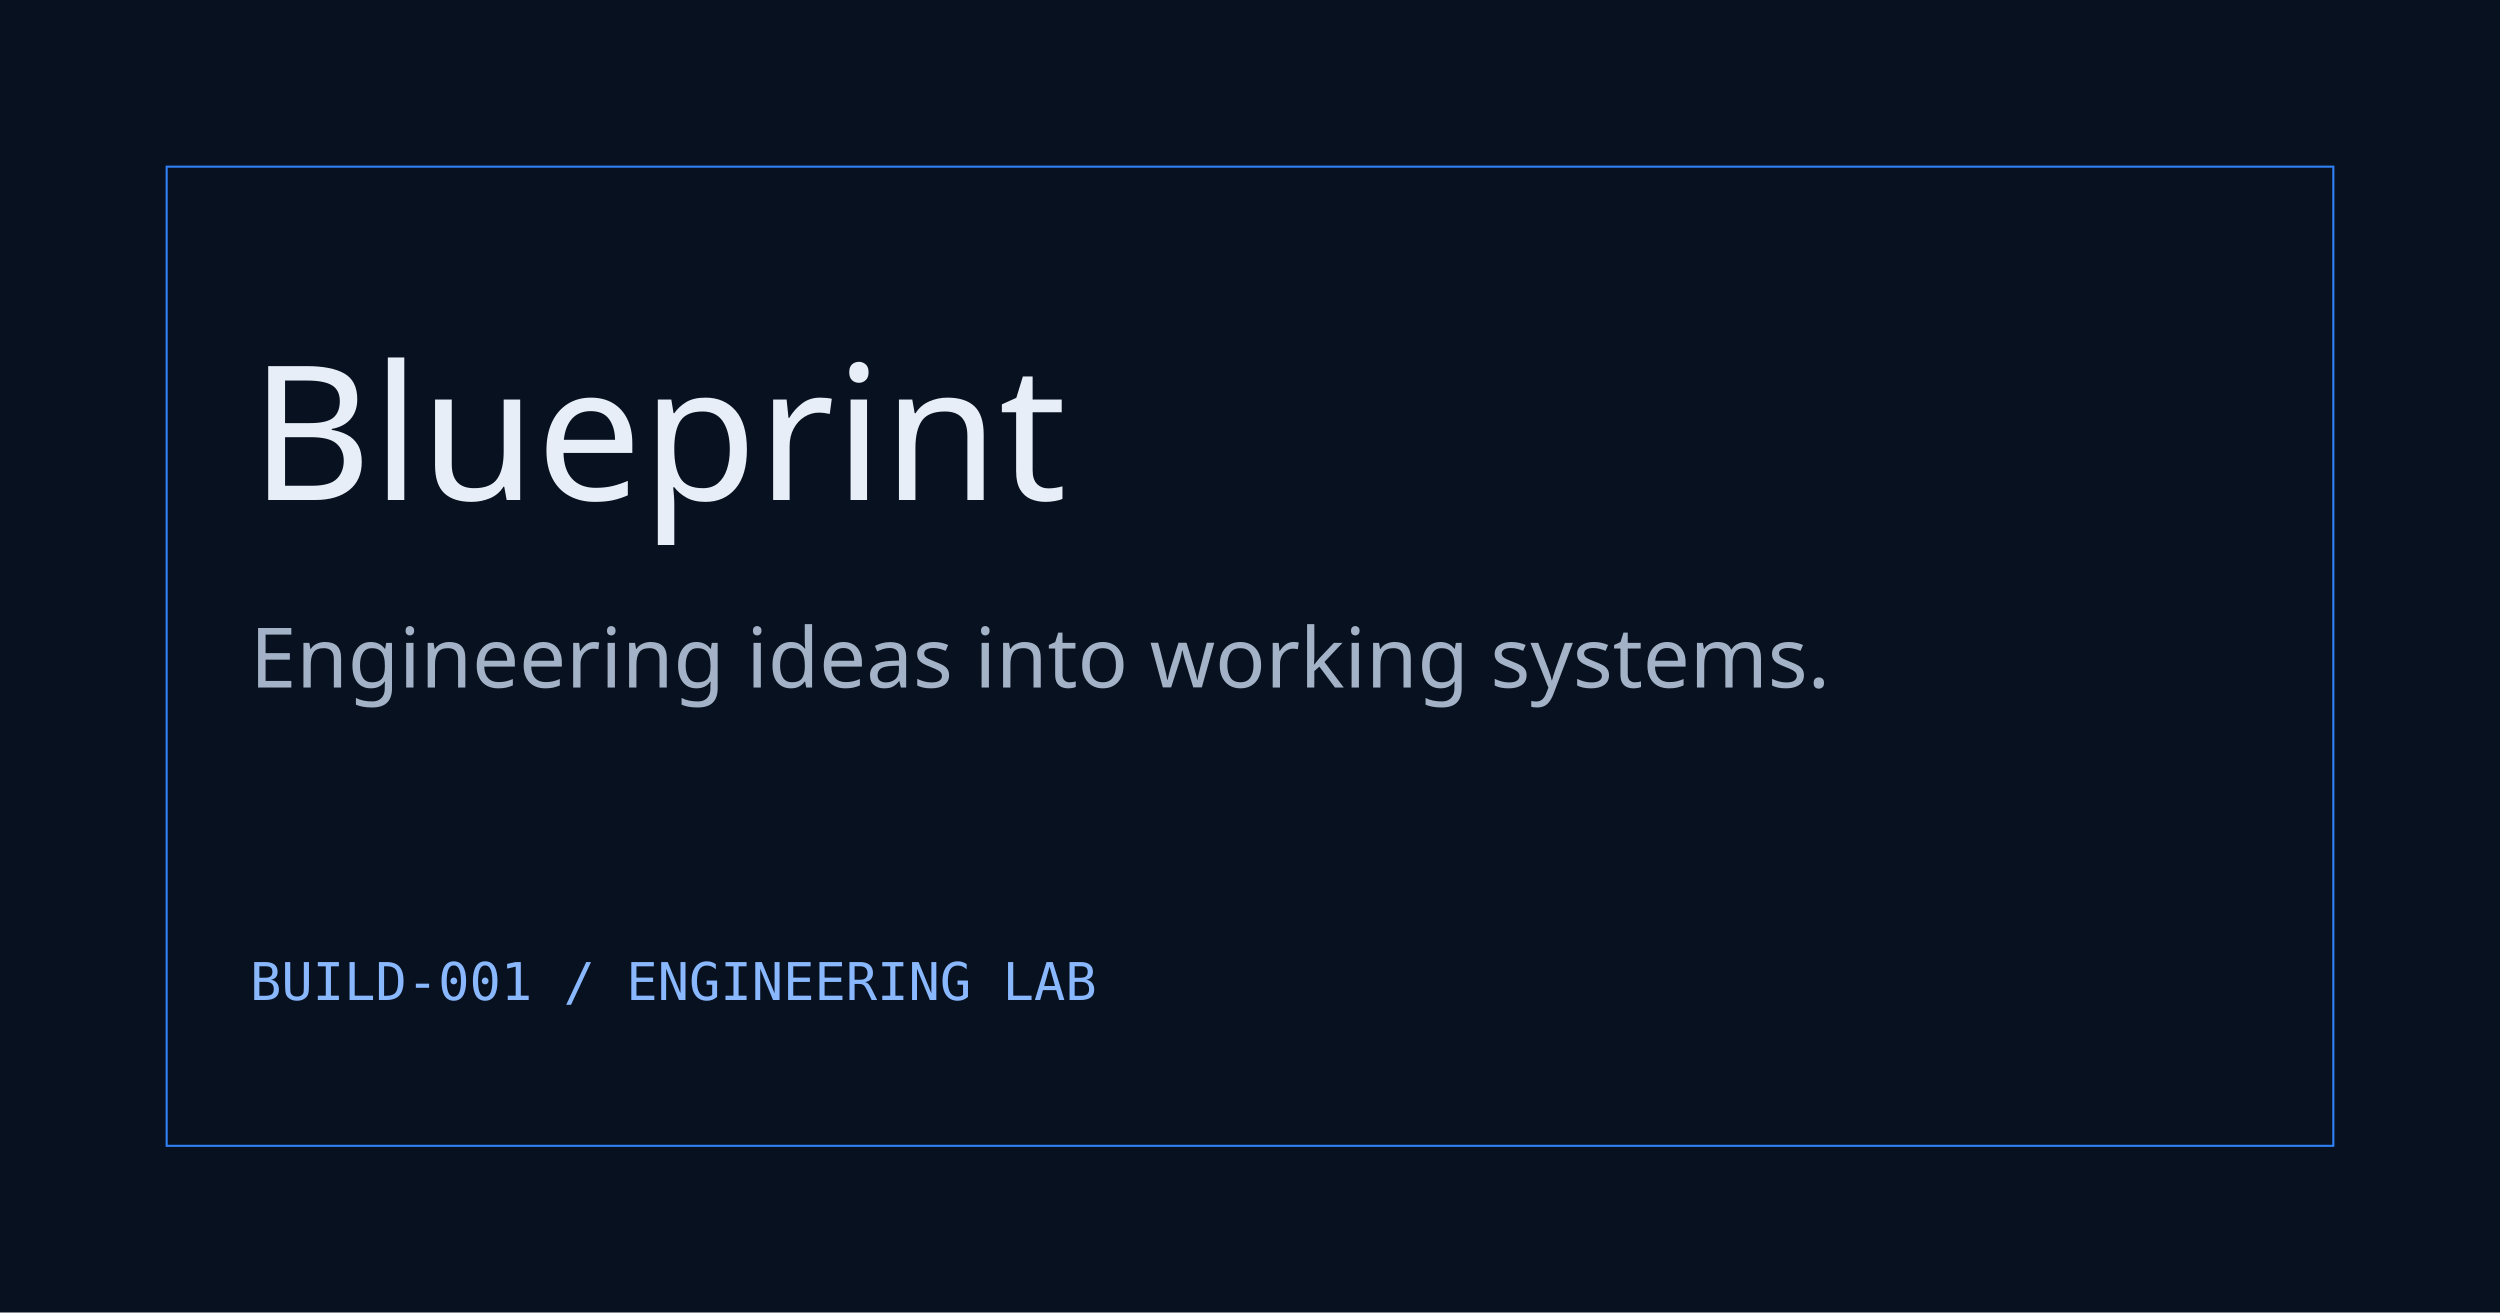
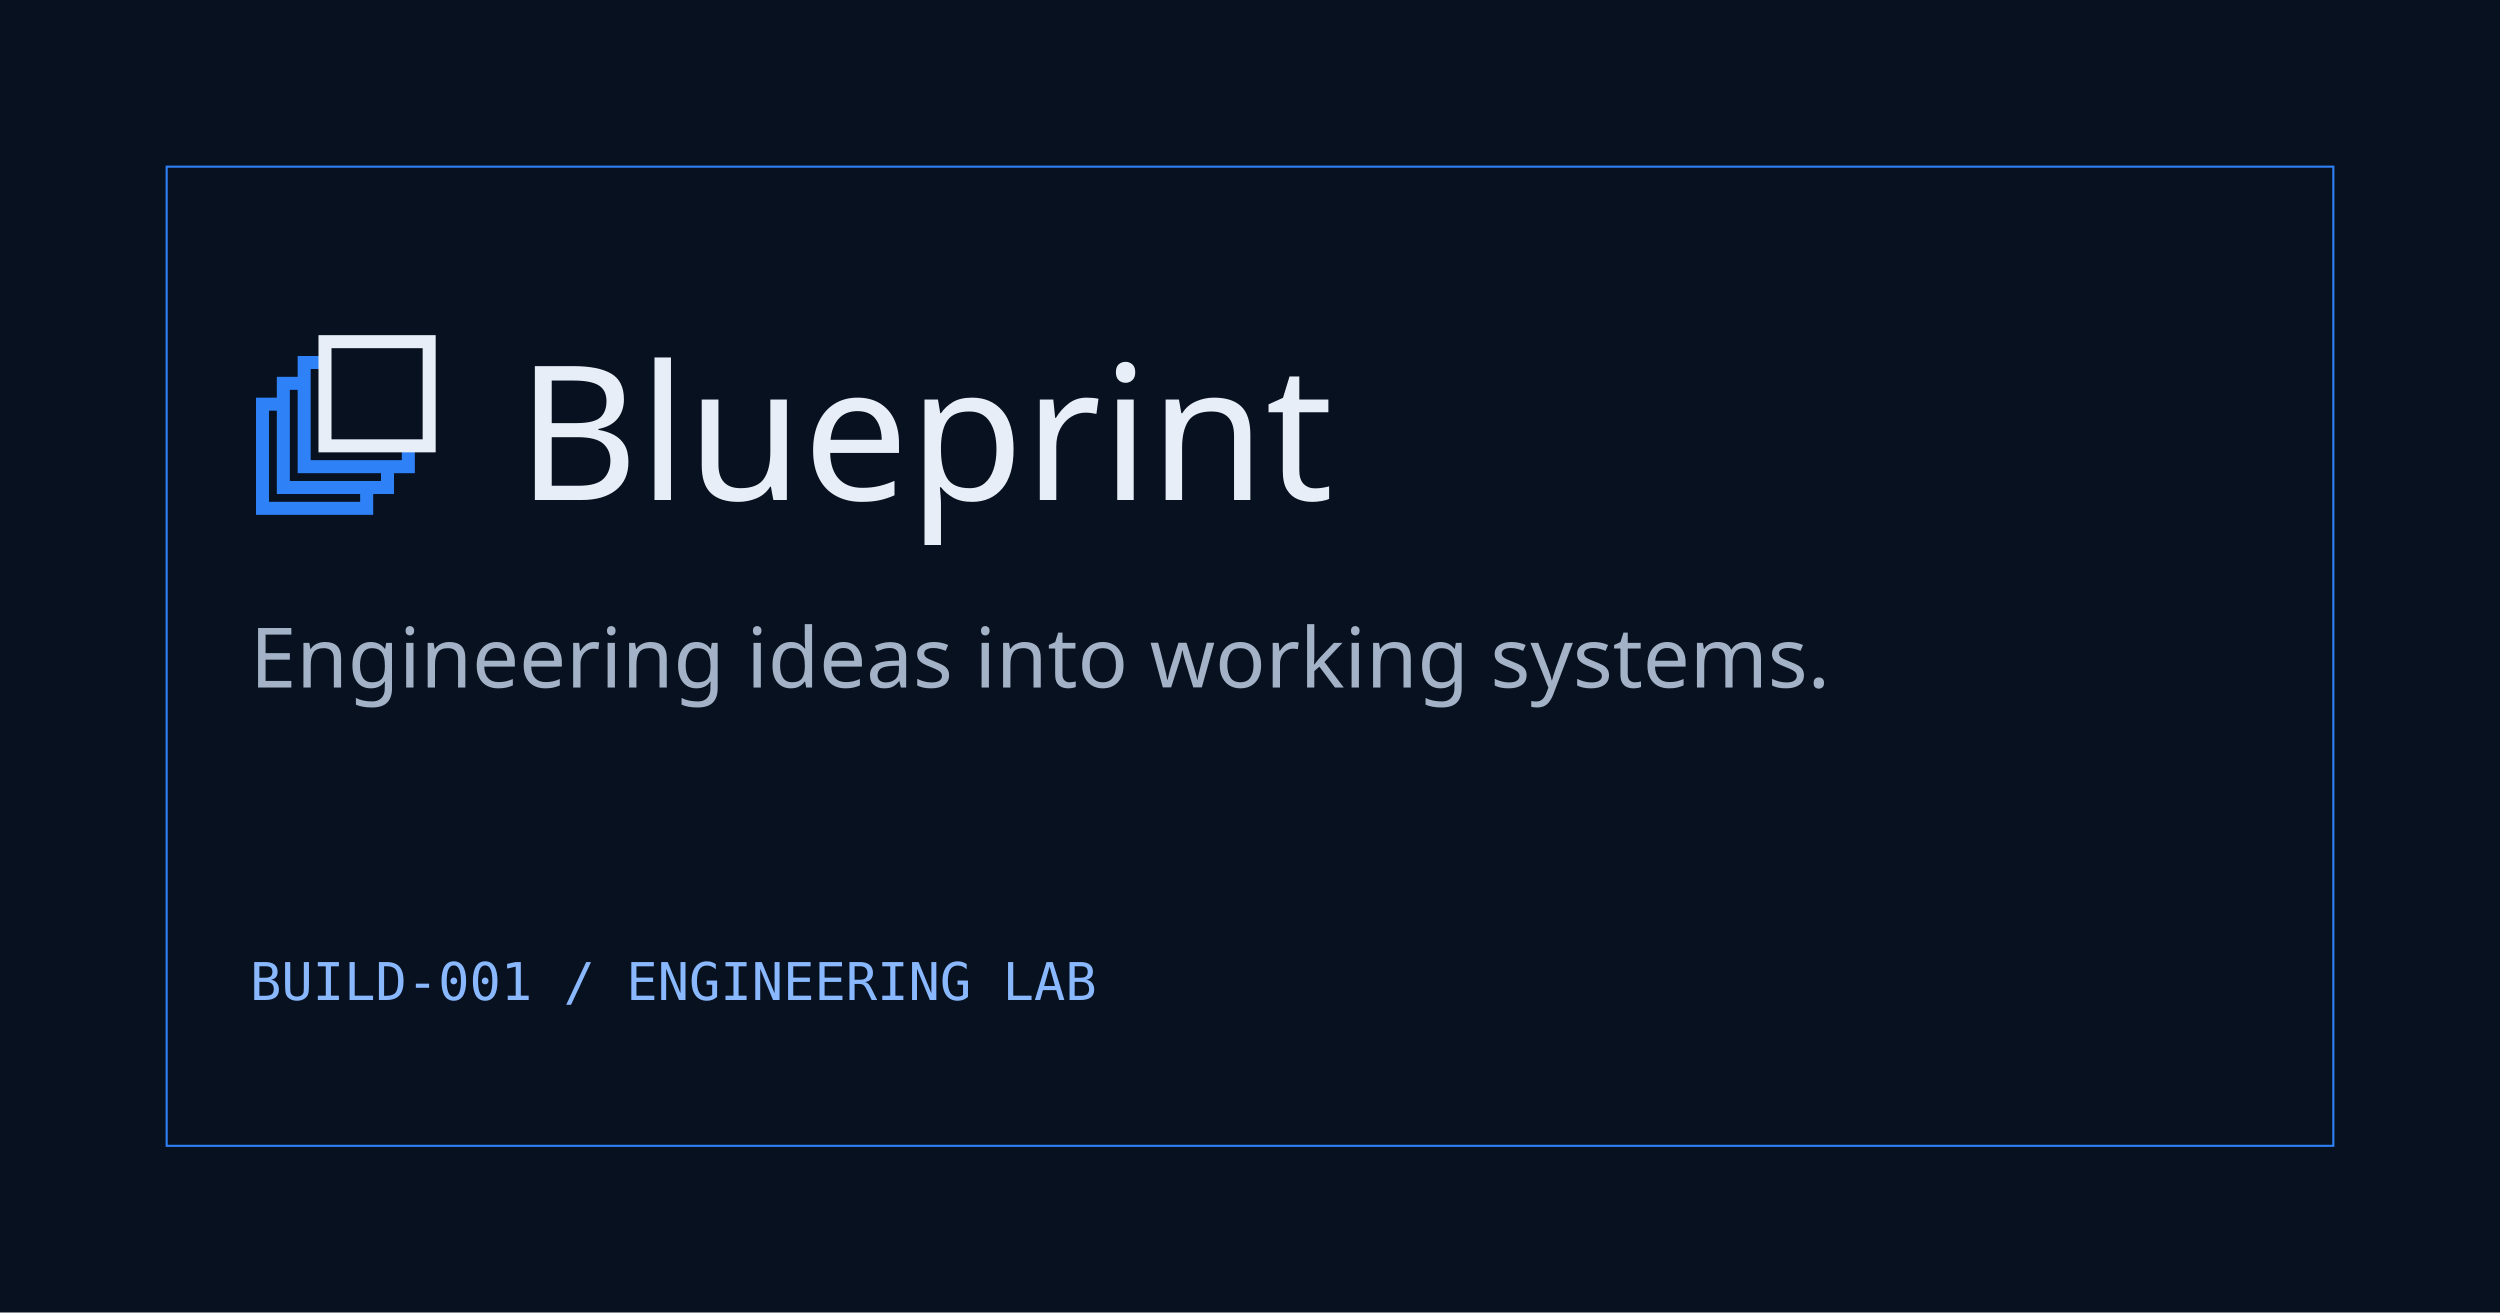
<svg xmlns="http://www.w3.org/2000/svg" width="1200" height="630" viewBox="0 0 1200 630">
  <rect width="1200" height="630" fill="#07111f" />
  <path d="M80 80H1120V550H80Z" fill="none" stroke="#2f81f7" />
-   <text x="120" y="240" fill="#e8eef7" font-family="sans-serif" font-size="90">Blueprint</text>
+   <g transform="translate(116 154) scale(2.5)" fill="#07111f" stroke="#2f81f7" stroke-width="2.5">
+     <path d="M4 16H24V36H4Z" />
+     <path d="M8 12H28V32H8Z" />
+     <path d="M12 8H32V28H12Z" />
+     <path d="M16 4H36V24H16Z" stroke="#e8eef7" />
+   </g>
+   <text x="248" y="240" fill="#e8eef7" font-family="sans-serif" font-size="90">Blueprint</text>
  <text x="120" y="330" fill="#a3b2c6" font-family="sans-serif" font-size="40">Engineering ideas into working systems.</text>
  <text x="120" y="480" fill="#8ab8ff" font-family="monospace" font-size="25">BUILD-001 / ENGINEERING LAB</text>
</svg>
